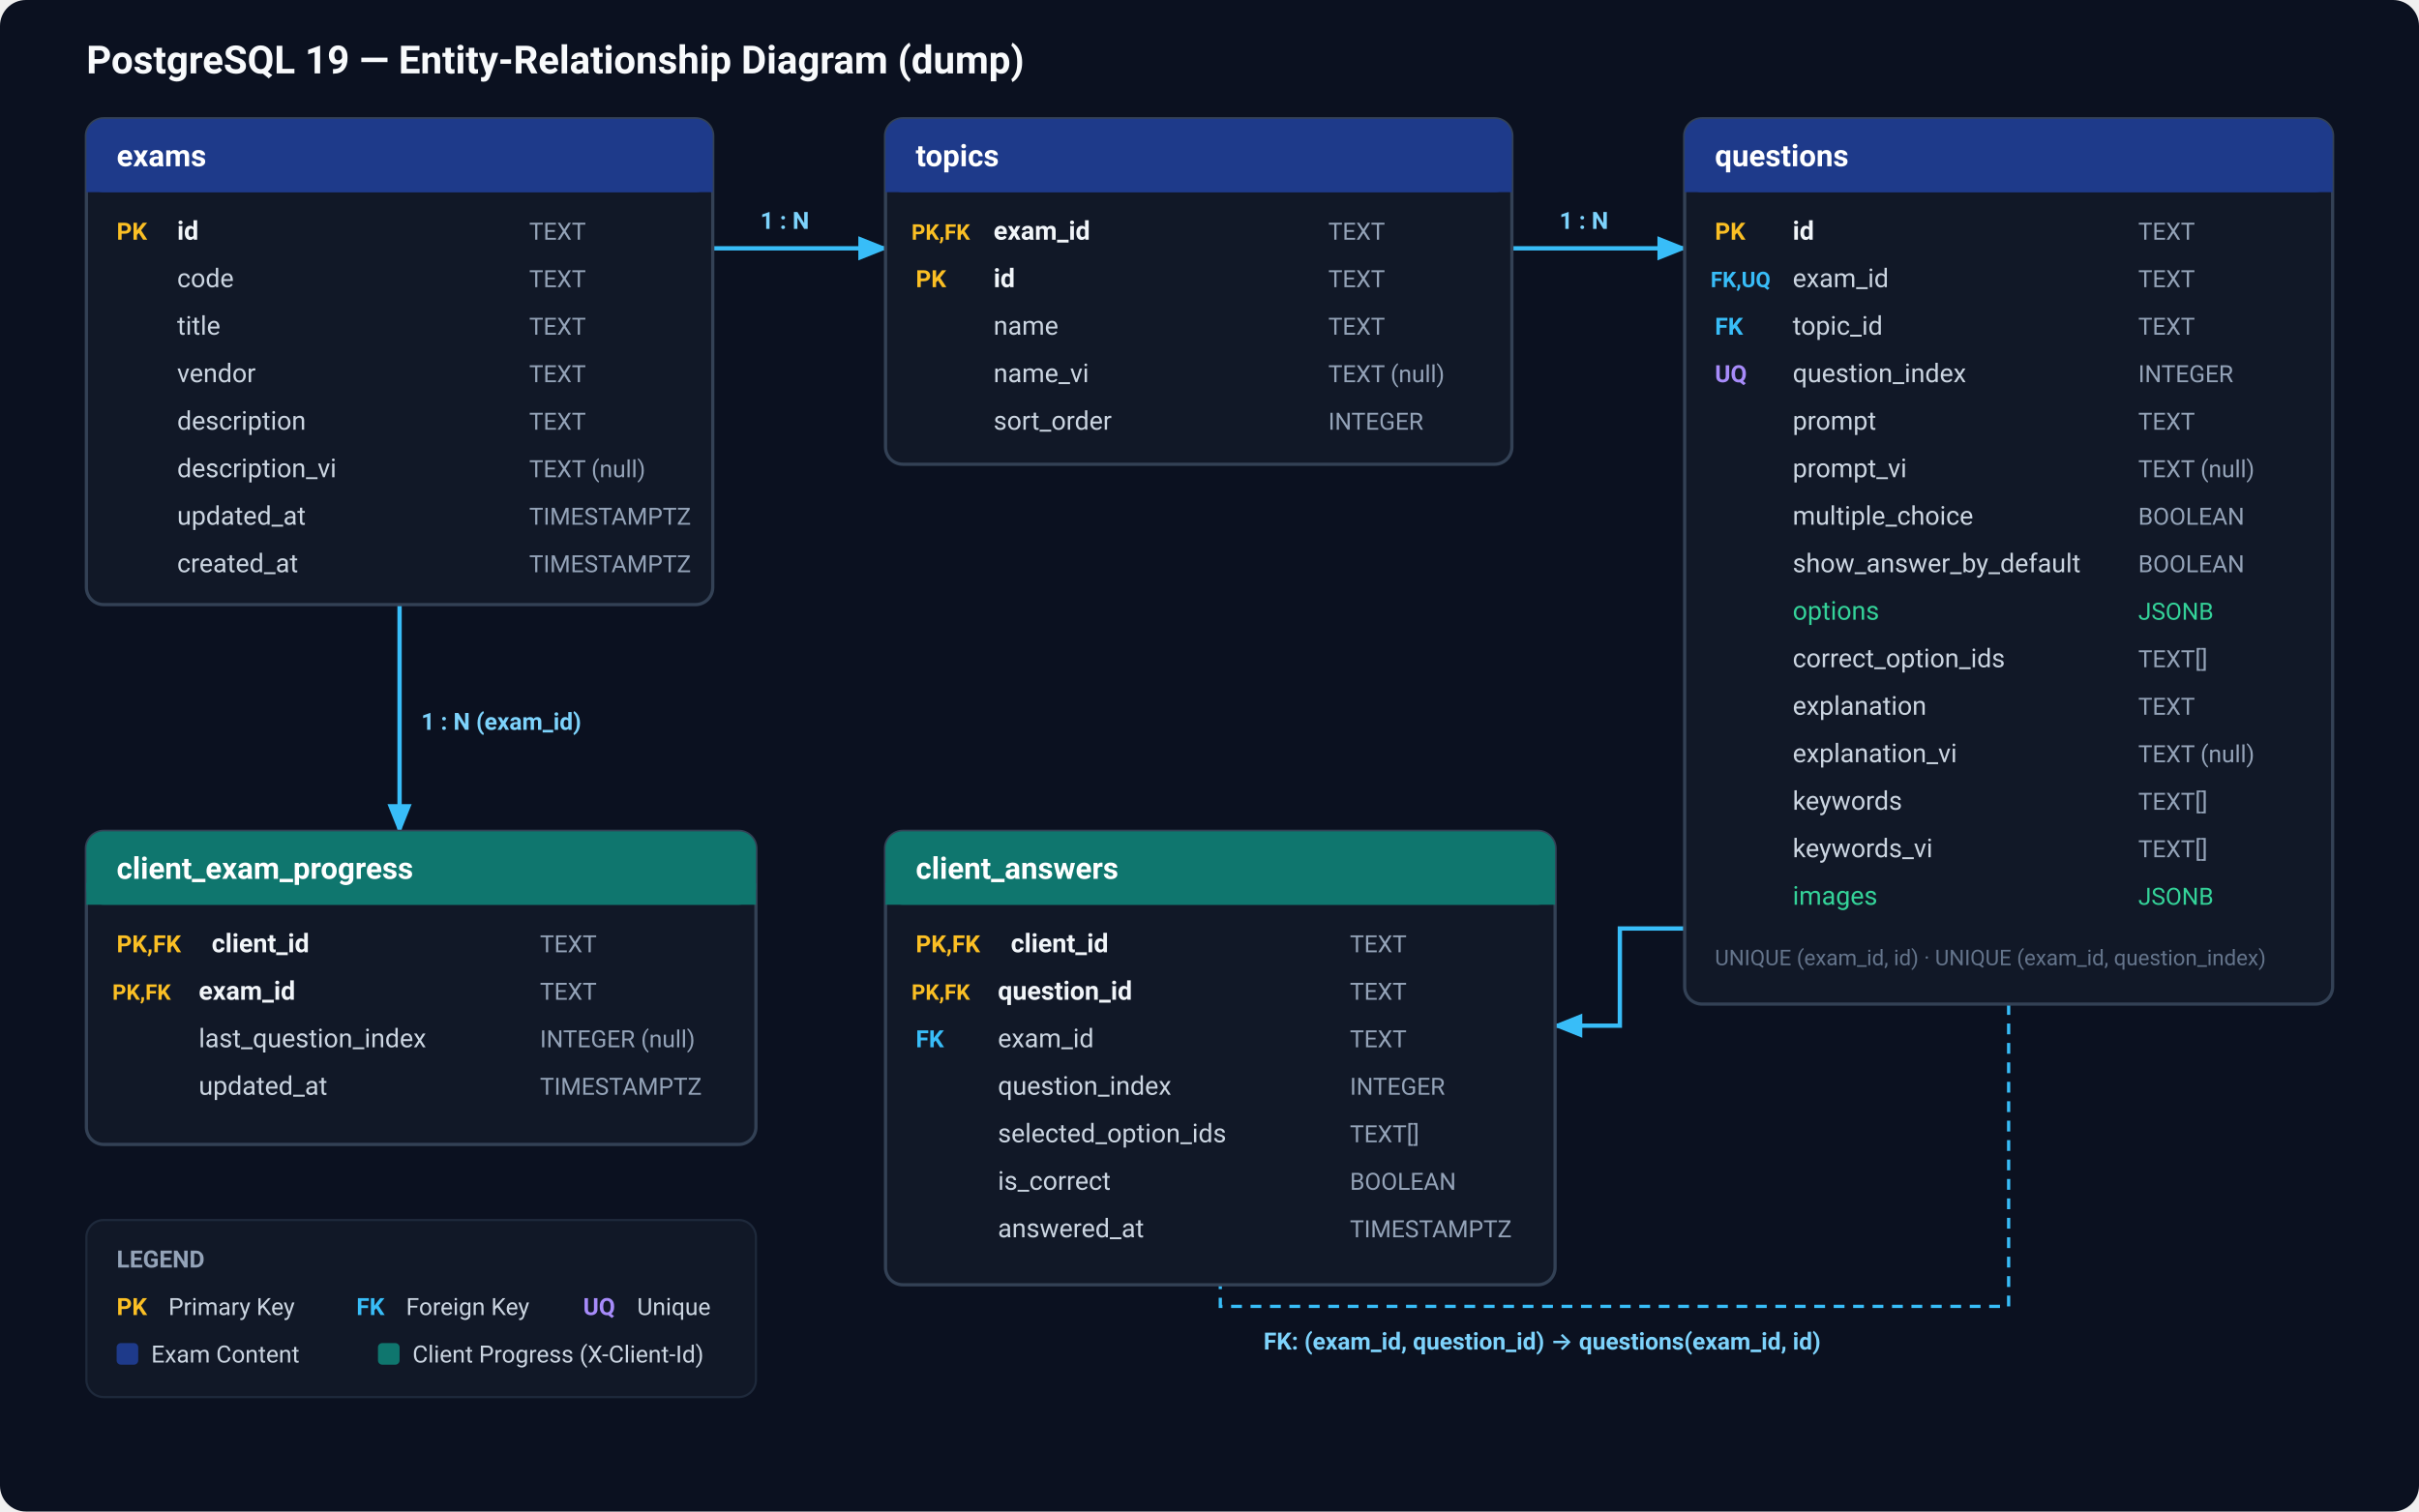
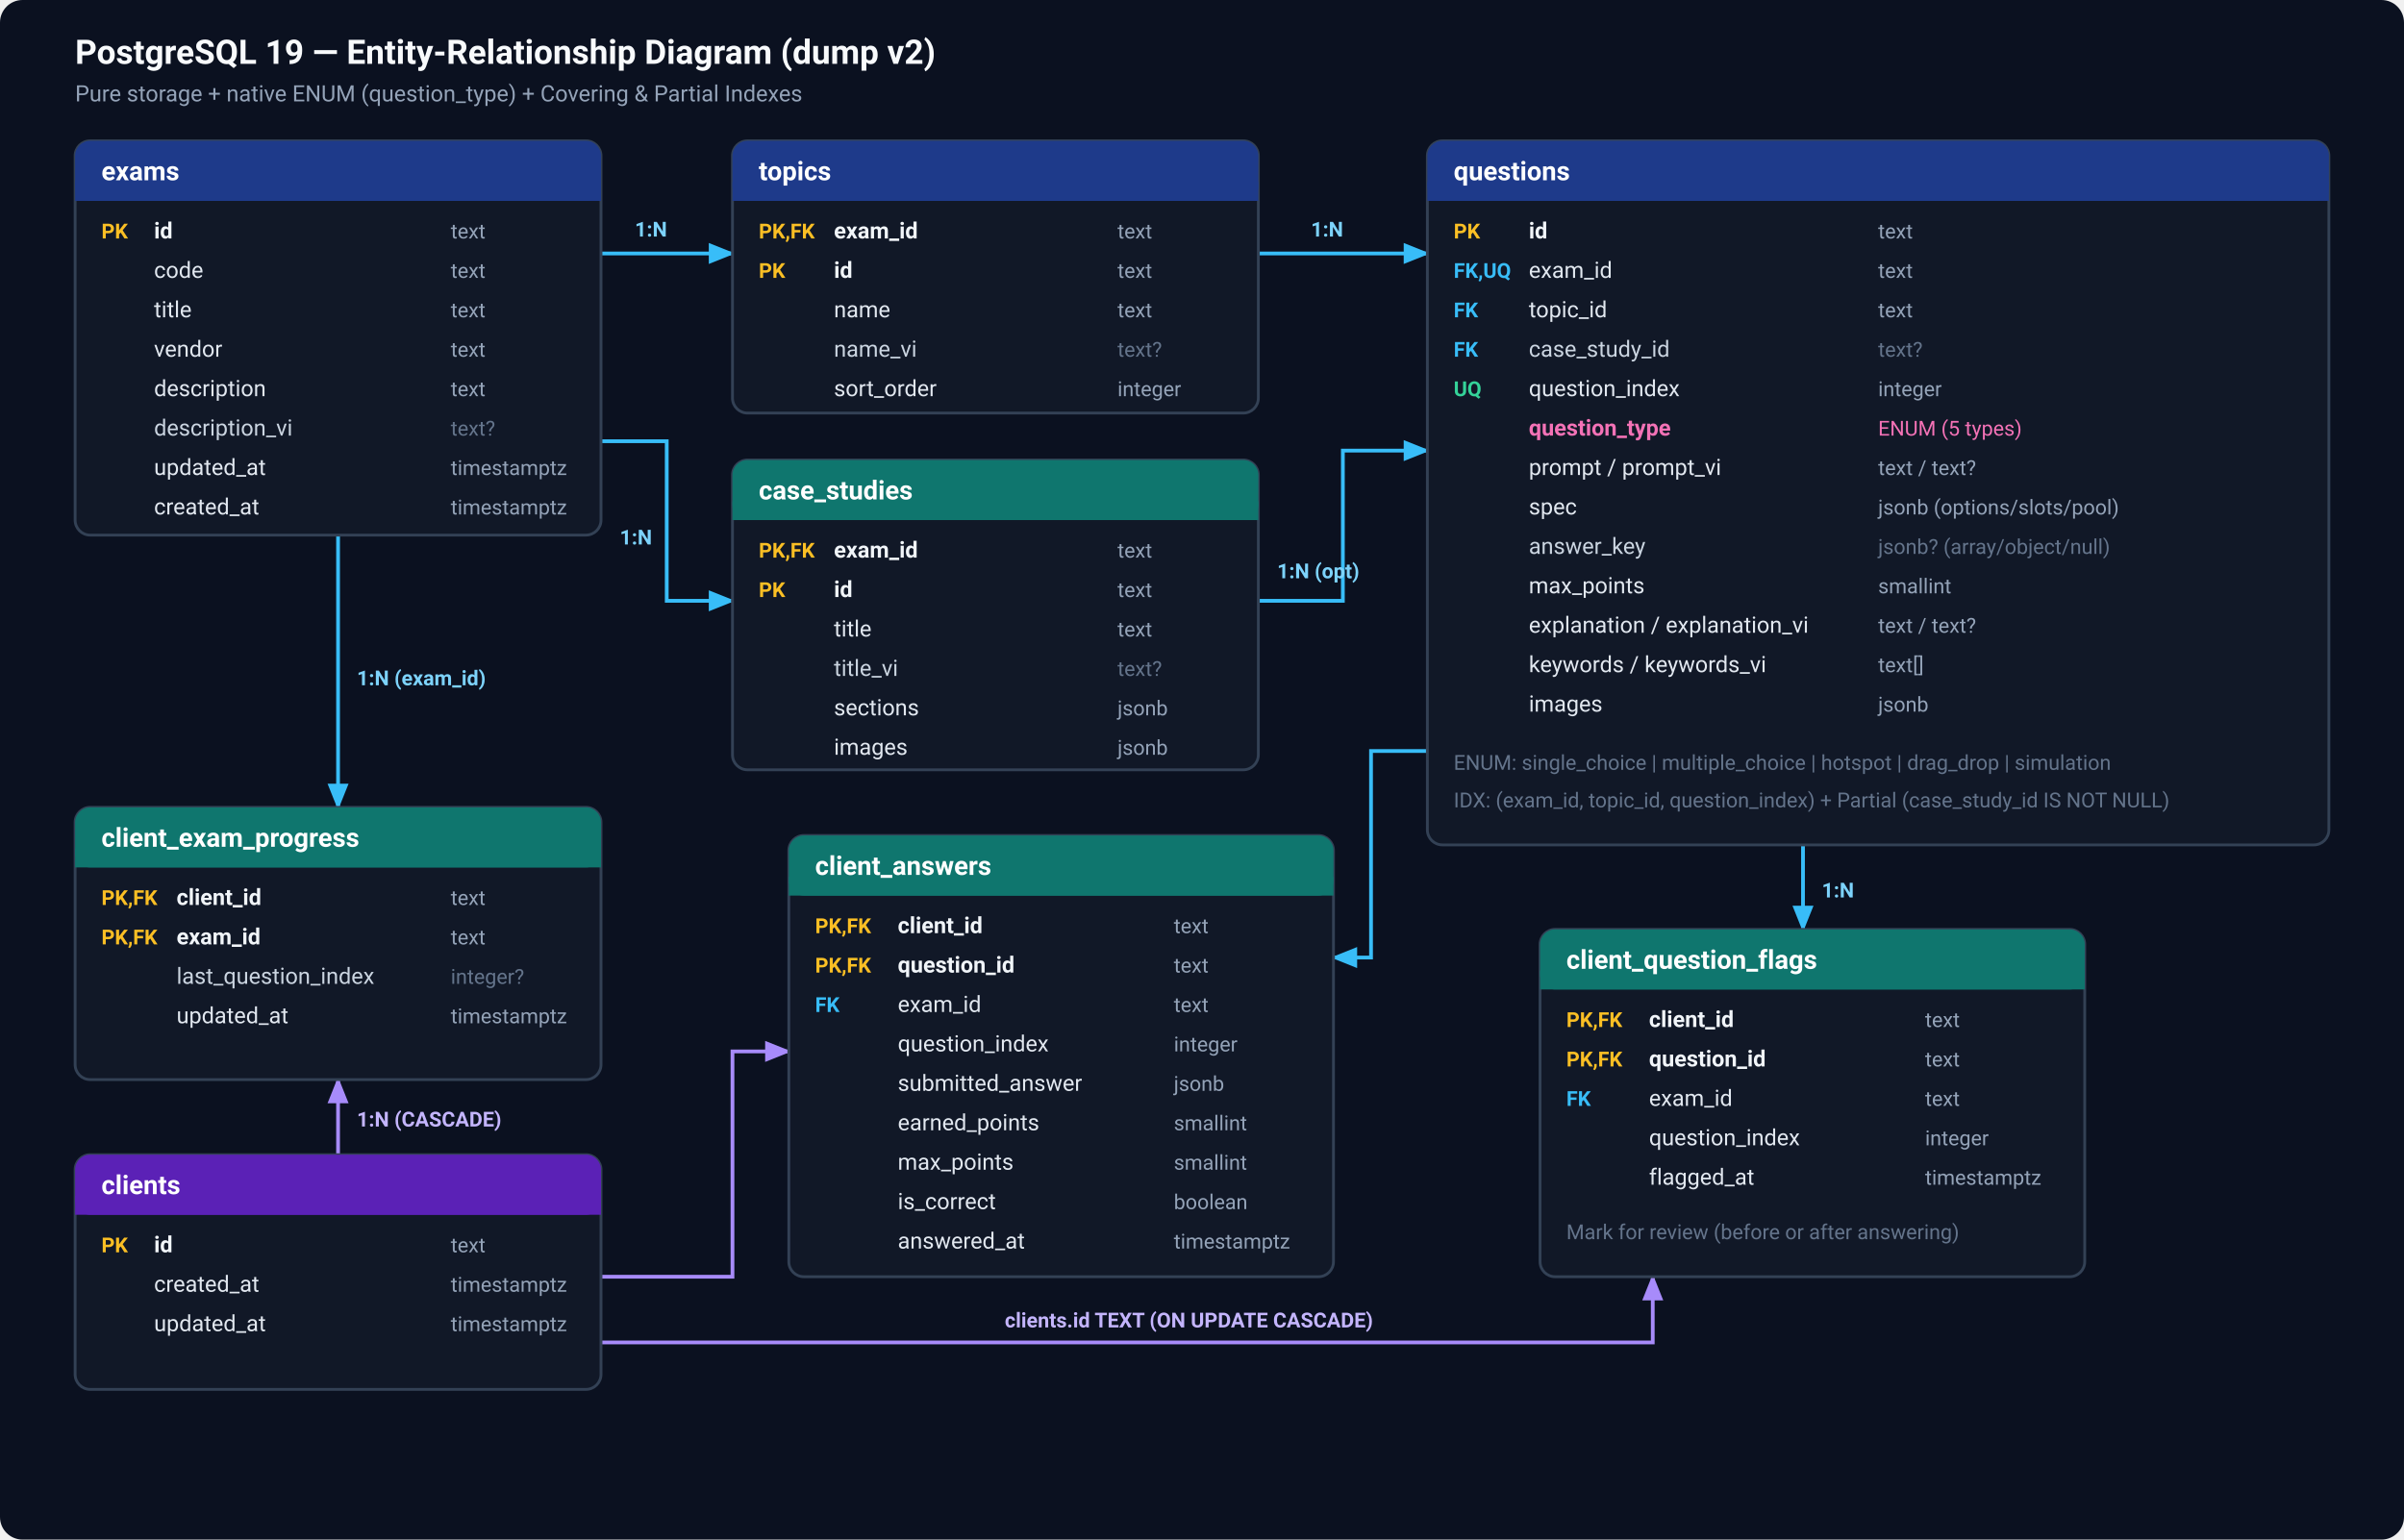
- <svg xmlns="http://www.w3.org/2000/svg" viewBox="0 0 1120 700" width="100%" height="auto" font-family="ui-sans-serif, system-ui, -apple-system, Segoe UI, Roboto, sans-serif">
+ <svg xmlns="http://www.w3.org/2000/svg" viewBox="0 0 1280 820" width="100%" height="auto" font-family="ui-sans-serif, system-ui, -apple-system, Segoe UI, Roboto, sans-serif">
  <defs>
    <marker id="arrow" viewBox="0 0 10 10" refX="9" refY="5" markerWidth="7" markerHeight="7" orient="auto-start-reverse">
      <path d="M 0 1 L 10 5 L 0 9 z" fill="#38bdf8" />
    </marker>
+     <marker id="arrow-purple" viewBox="0 0 10 10" refX="9" refY="5" markerWidth="7" markerHeight="7" orient="auto-start-reverse">
+       <path d="M 0 1 L 10 5 L 0 9 z" fill="#a78bfa" />
+     </marker>
  </defs>
-   <rect width="1120" height="700" rx="12" fill="#0b1120" />
-   <text x="40" y="34" fill="#f8fafc" font-size="18" font-weight="700">PostgreSQL 19 — Entity-Relationship Diagram (dump)</text>
-   <path d="M 330 115 L 410 115" stroke="#38bdf8" stroke-width="2" fill="none" marker-end="url(#arrow)" />
-   <text x="352" y="106" fill="#7dd3fc" font-size="11" font-weight="600">1 : N</text>
-   <path d="M 700 115 L 780 115" stroke="#38bdf8" stroke-width="2" fill="none" marker-end="url(#arrow)" />
-   <text x="722" y="106" fill="#7dd3fc" font-size="11" font-weight="600">1 : N</text>
-   <path d="M 185 280 L 185 385" stroke="#38bdf8" stroke-width="2" fill="none" marker-end="url(#arrow)" />
-   <text x="195" y="338" fill="#7dd3fc" font-size="11" font-weight="600">1 : N (exam_id)</text>
-   <path d="M 780 430 L 750 430 L 750 475 L 720 475" stroke="#38bdf8" stroke-width="2" fill="none" marker-end="url(#arrow)" />
-   <text x="585" y="625" fill="#7dd3fc" font-size="11" font-weight="600">FK: (exam_id, question_id) → questions(exam_id, id)</text>
-   <path d="M 930 465 L 930 605 L 565 605 L 565 595" stroke="#38bdf8" stroke-width="1.5" stroke-dasharray="5,4" fill="none" />
-   <g transform="translate(40, 55)">
-     <rect width="290" height="225" rx="8" fill="#111827" stroke="#334155" stroke-width="1.5" />
-     <rect width="290" height="34" rx="8" fill="#1e3a8a" />
-     <rect y="24" width="290" height="10" fill="#1e3a8a" />
-     <text x="14" y="22" fill="#ffffff" font-size="14" font-weight="700">exams</text>
-     <text x="14" y="56" fill="#fbbf24" font-size="11" font-weight="700">PK</text>
-     <text x="42" y="56" fill="#f1f5f9" font-size="12" font-weight="600">id</text>
-     <text x="205" y="56" fill="#94a3b8" font-size="11">TEXT</text>
-     <text x="42" y="78" fill="#cbd5e1" font-size="12">code</text>
-     <text x="205" y="78" fill="#94a3b8" font-size="11">TEXT</text>
-     <text x="42" y="100" fill="#cbd5e1" font-size="12">title</text>
-     <text x="205" y="100" fill="#94a3b8" font-size="11">TEXT</text>
-     <text x="42" y="122" fill="#cbd5e1" font-size="12">vendor</text>
-     <text x="205" y="122" fill="#94a3b8" font-size="11">TEXT</text>
-     <text x="42" y="144" fill="#cbd5e1" font-size="12">description</text>
-     <text x="205" y="144" fill="#94a3b8" font-size="11">TEXT</text>
-     <text x="42" y="166" fill="#cbd5e1" font-size="12">description_vi</text>
-     <text x="205" y="166" fill="#94a3b8" font-size="11">TEXT (null)</text>
-     <text x="42" y="188" fill="#cbd5e1" font-size="12">updated_at</text>
-     <text x="205" y="188" fill="#94a3b8" font-size="11">TIMESTAMPTZ</text>
-     <text x="42" y="210" fill="#cbd5e1" font-size="12">created_at</text>
-     <text x="205" y="210" fill="#94a3b8" font-size="11">TIMESTAMPTZ</text>
-   </g>
-   <g transform="translate(410, 55)">
-     <rect width="290" height="160" rx="8" fill="#111827" stroke="#334155" stroke-width="1.5" />
-     <rect width="290" height="34" rx="8" fill="#1e3a8a" />
-     <rect y="24" width="290" height="10" fill="#1e3a8a" />
-     <text x="14" y="22" fill="#ffffff" font-size="14" font-weight="700">topics</text>
-     <text x="12" y="56" fill="#fbbf24" font-size="10" font-weight="700">PK,FK</text>
-     <text x="50" y="56" fill="#f1f5f9" font-size="12" font-weight="600">exam_id</text>
-     <text x="205" y="56" fill="#94a3b8" font-size="11">TEXT</text>
-     <text x="14" y="78" fill="#fbbf24" font-size="11" font-weight="700">PK</text>
-     <text x="50" y="78" fill="#f1f5f9" font-size="12" font-weight="600">id</text>
-     <text x="205" y="78" fill="#94a3b8" font-size="11">TEXT</text>
-     <text x="50" y="100" fill="#cbd5e1" font-size="12">name</text>
-     <text x="205" y="100" fill="#94a3b8" font-size="11">TEXT</text>
-     <text x="50" y="122" fill="#cbd5e1" font-size="12">name_vi</text>
-     <text x="205" y="122" fill="#94a3b8" font-size="11">TEXT (null)</text>
-     <text x="50" y="144" fill="#cbd5e1" font-size="12">sort_order</text>
-     <text x="205" y="144" fill="#94a3b8" font-size="11">INTEGER</text>
-   </g>
-   <g transform="translate(780, 55)">
-     <rect width="300" height="410" rx="8" fill="#111827" stroke="#334155" stroke-width="1.5" />
-     <rect width="300" height="34" rx="8" fill="#1e3a8a" />
-     <rect y="24" width="300" height="10" fill="#1e3a8a" />
-     <text x="14" y="22" fill="#ffffff" font-size="14" font-weight="700">questions</text>
-     <text x="14" y="56" fill="#fbbf24" font-size="11" font-weight="700">PK</text>
-     <text x="50" y="56" fill="#f1f5f9" font-size="12" font-weight="600">id</text>
-     <text x="210" y="56" fill="#94a3b8" font-size="11">TEXT</text>
-     <text x="12" y="78" fill="#38bdf8" font-size="10" font-weight="700">FK,UQ</text>
-     <text x="50" y="78" fill="#cbd5e1" font-size="12">exam_id</text>
-     <text x="210" y="78" fill="#94a3b8" font-size="11">TEXT</text>
-     <text x="14" y="100" fill="#38bdf8" font-size="11" font-weight="700">FK</text>
-     <text x="50" y="100" fill="#cbd5e1" font-size="12">topic_id</text>
-     <text x="210" y="100" fill="#94a3b8" font-size="11">TEXT</text>
-     <text x="14" y="122" fill="#a78bfa" font-size="11" font-weight="700">UQ</text>
-     <text x="50" y="122" fill="#cbd5e1" font-size="12">question_index</text>
-     <text x="210" y="122" fill="#94a3b8" font-size="11">INTEGER</text>
-     <text x="50" y="144" fill="#cbd5e1" font-size="12">prompt</text>
-     <text x="210" y="144" fill="#94a3b8" font-size="11">TEXT</text>
-     <text x="50" y="166" fill="#cbd5e1" font-size="12">prompt_vi</text>
-     <text x="210" y="166" fill="#94a3b8" font-size="11">TEXT (null)</text>
-     <text x="50" y="188" fill="#cbd5e1" font-size="12">multiple_choice</text>
-     <text x="210" y="188" fill="#94a3b8" font-size="11">BOOLEAN</text>
-     <text x="50" y="210" fill="#cbd5e1" font-size="12">show_answer_by_default</text>
-     <text x="210" y="210" fill="#94a3b8" font-size="11">BOOLEAN</text>
-     <text x="50" y="232" fill="#34d399" font-size="12">options</text>
-     <text x="210" y="232" fill="#34d399" font-size="11">JSONB</text>
-     <text x="50" y="254" fill="#cbd5e1" font-size="12">correct_option_ids</text>
-     <text x="210" y="254" fill="#94a3b8" font-size="11">TEXT[]</text>
-     <text x="50" y="276" fill="#cbd5e1" font-size="12">explanation</text>
-     <text x="210" y="276" fill="#94a3b8" font-size="11">TEXT</text>
-     <text x="50" y="298" fill="#cbd5e1" font-size="12">explanation_vi</text>
-     <text x="210" y="298" fill="#94a3b8" font-size="11">TEXT (null)</text>
-     <text x="50" y="320" fill="#cbd5e1" font-size="12">keywords</text>
-     <text x="210" y="320" fill="#94a3b8" font-size="11">TEXT[]</text>
-     <text x="50" y="342" fill="#cbd5e1" font-size="12">keywords_vi</text>
-     <text x="210" y="342" fill="#94a3b8" font-size="11">TEXT[]</text>
-     <text x="50" y="364" fill="#34d399" font-size="12">images</text>
-     <text x="210" y="364" fill="#34d399" font-size="11">JSONB</text>
-     <text x="14" y="392" fill="#64748b" font-size="10">UNIQUE (exam_id, id) · UNIQUE (exam_id, question_index)</text>
-   </g>
-   <g transform="translate(40, 385)">
-     <rect width="310" height="145" rx="8" fill="#111827" stroke="#334155" stroke-width="1.5" />
-     <rect width="310" height="34" rx="8" fill="#0f766e" />
-     <rect y="24" width="310" height="10" fill="#0f766e" />
-     <text x="14" y="22" fill="#ffffff" font-size="14" font-weight="700">client_exam_progress</text>
-     <text x="14" y="56" fill="#fbbf24" font-size="11" font-weight="700">PK,FK</text>
-     <text x="58" y="56" fill="#f1f5f9" font-size="12" font-weight="600">client_id</text>
-     <text x="210" y="56" fill="#94a3b8" font-size="11">TEXT</text>
-     <text x="12" y="78" fill="#fbbf24" font-size="10" font-weight="700">PK,FK</text>
-     <text x="52" y="78" fill="#f1f5f9" font-size="12" font-weight="600">exam_id</text>
-     <text x="210" y="78" fill="#94a3b8" font-size="11">TEXT</text>
-     <text x="52" y="100" fill="#cbd5e1" font-size="12">last_question_index</text>
-     <text x="210" y="100" fill="#94a3b8" font-size="11">INTEGER (null)</text>
-     <text x="52" y="122" fill="#cbd5e1" font-size="12">updated_at</text>
-     <text x="210" y="122" fill="#94a3b8" font-size="11">TIMESTAMPTZ</text>
-   </g>
-   <g transform="translate(410, 385)">
-     <rect width="310" height="210" rx="8" fill="#111827" stroke="#334155" stroke-width="1.5" />
-     <rect width="310" height="34" rx="8" fill="#0f766e" />
-     <rect y="24" width="310" height="10" fill="#0f766e" />
-     <text x="14" y="22" fill="#ffffff" font-size="14" font-weight="700">client_answers</text>
-     <text x="14" y="56" fill="#fbbf24" font-size="11" font-weight="700">PK,FK</text>
-     <text x="58" y="56" fill="#f1f5f9" font-size="12" font-weight="600">client_id</text>
-     <text x="215" y="56" fill="#94a3b8" font-size="11">TEXT</text>
-     <text x="12" y="78" fill="#fbbf24" font-size="10" font-weight="700">PK,FK</text>
-     <text x="52" y="78" fill="#f1f5f9" font-size="12" font-weight="600">question_id</text>
-     <text x="215" y="78" fill="#94a3b8" font-size="11">TEXT</text>
-     <text x="14" y="100" fill="#38bdf8" font-size="11" font-weight="700">FK</text>
-     <text x="52" y="100" fill="#cbd5e1" font-size="12">exam_id</text>
-     <text x="215" y="100" fill="#94a3b8" font-size="11">TEXT</text>
-     <text x="52" y="122" fill="#cbd5e1" font-size="12">question_index</text>
-     <text x="215" y="122" fill="#94a3b8" font-size="11">INTEGER</text>
-     <text x="52" y="144" fill="#cbd5e1" font-size="12">selected_option_ids</text>
-     <text x="215" y="144" fill="#94a3b8" font-size="11">TEXT[]</text>
-     <text x="52" y="166" fill="#cbd5e1" font-size="12">is_correct</text>
-     <text x="215" y="166" fill="#94a3b8" font-size="11">BOOLEAN</text>
-     <text x="52" y="188" fill="#cbd5e1" font-size="12">answered_at</text>
-     <text x="215" y="188" fill="#94a3b8" font-size="11">TIMESTAMPTZ</text>
-   </g>
-   <g transform="translate(40, 565)">
-     <rect width="310" height="82" rx="8" fill="#111827" stroke="#1e293b" stroke-width="1" />
-     <text x="14" y="22" fill="#94a3b8" font-size="11" font-weight="700">LEGEND</text>
-     <text x="14" y="44" fill="#fbbf24" font-size="11" font-weight="700">PK</text>
-     <text x="38" y="44" fill="#cbd5e1" font-size="11">Primary Key</text>
-     <text x="125" y="44" fill="#38bdf8" font-size="11" font-weight="700">FK</text>
-     <text x="148" y="44" fill="#cbd5e1" font-size="11">Foreign Key</text>
-     <text x="230" y="44" fill="#a78bfa" font-size="11" font-weight="700">UQ</text>
-     <text x="255" y="44" fill="#cbd5e1" font-size="11">Unique</text>
-     <rect x="14" y="57" width="10" height="10" rx="2" fill="#1e3a8a" />
-     <text x="30" y="66" fill="#cbd5e1" font-size="11">Exam Content</text>
-     <rect x="135" y="57" width="10" height="10" rx="2" fill="#0f766e" />
-     <text x="151" y="66" fill="#cbd5e1" font-size="11">Client Progress (X-Client-Id)</text>
+   <rect width="1280" height="820" rx="12" fill="#0b1120" />
+   <text x="40" y="34" fill="#f8fafc" font-size="18" font-weight="700">PostgreSQL 19 — Entity-Relationship Diagram (dump v2)</text>
+   <text x="40" y="54" fill="#94a3b8" font-size="12">Pure storage + native ENUM (question_type) + Covering &amp; Partial Indexes</text>
+   <path d="M 320 135 L 390 135" stroke="#38bdf8" stroke-width="2" fill="none" marker-end="url(#arrow)" />
+   <text x="338" y="126" fill="#7dd3fc" font-size="11" font-weight="600">1:N</text>
+   <path d="M 320 235 L 355 235 L 355 320 L 390 320" stroke="#38bdf8" stroke-width="2" fill="none" marker-end="url(#arrow)" />
+   <text x="330" y="290" fill="#7dd3fc" font-size="11" font-weight="600">1:N</text>
+   <path d="M 670 135 L 760 135" stroke="#38bdf8" stroke-width="2" fill="none" marker-end="url(#arrow)" />
+   <text x="698" y="126" fill="#7dd3fc" font-size="11" font-weight="600">1:N</text>
+   <path d="M 670 320 L 715 320 L 715 240 L 760 240" stroke="#38bdf8" stroke-width="2" fill="none" marker-end="url(#arrow)" />
+   <text x="680" y="308" fill="#7dd3fc" font-size="11" font-weight="600">1:N (opt)</text>
+   <path d="M 180 285 L 180 430" stroke="#38bdf8" stroke-width="2" fill="none" marker-end="url(#arrow)" />
+   <text x="190" y="365" fill="#7dd3fc" font-size="11" font-weight="600">1:N (exam_id)</text>
+   <path d="M 180 615 L 180 575" stroke="#a78bfa" stroke-width="2" fill="none" marker-end="url(#arrow-purple)" />
+   <text x="190" y="600" fill="#c4b5fd" font-size="11" font-weight="600">1:N (CASCADE)</text>
+   <path d="M 320 680 L 390 680 L 390 560 L 420 560" stroke="#a78bfa" stroke-width="2" fill="none" marker-end="url(#arrow-purple)" />
+   <path d="M 320 715 L 880 715 L 880 680" stroke="#a78bfa" stroke-width="2" fill="none" marker-end="url(#arrow-purple)" />
+   <text x="535" y="707" fill="#c4b5fd" font-size="11" font-weight="600">clients.id TEXT (ON UPDATE CASCADE)</text>
+   <path d="M 760 400 L 730 400 L 730 510 L 710 510" stroke="#38bdf8" stroke-width="2" fill="none" marker-end="url(#arrow)" />
+   <path d="M 960 450 L 960 495" stroke="#38bdf8" stroke-width="2" fill="none" marker-end="url(#arrow)" />
+   <text x="970" y="478" fill="#7dd3fc" font-size="11" font-weight="600">1:N</text>
+   <g transform="translate(40, 75)">
+     <rect width="280" height="210" rx="8" fill="#111827" stroke="#334155" stroke-width="1.5" />
+     <rect width="280" height="32" rx="8" fill="#1e3a8a" />
+     <rect y="22" width="280" height="10" fill="#1e3a8a" />
+     <text x="14" y="21" fill="#ffffff" font-size="14" font-weight="700">exams</text>
+     <text x="14" y="52" fill="#fbbf24" font-size="11" font-weight="700">PK</text>
+     <text x="42" y="52" fill="#f1f5f9" font-size="12" font-weight="600">id</text>
+     <text x="200" y="52" fill="#94a3b8" font-size="11">text</text>
+     <text x="42" y="73" fill="#e2e8f0" font-size="12">code</text>
+     <text x="200" y="73" fill="#94a3b8" font-size="11">text</text>
+     <text x="42" y="94" fill="#e2e8f0" font-size="12">title</text>
+     <text x="200" y="94" fill="#94a3b8" font-size="11">text</text>
+     <text x="42" y="115" fill="#e2e8f0" font-size="12">vendor</text>
+     <text x="200" y="115" fill="#94a3b8" font-size="11">text</text>
+     <text x="42" y="136" fill="#e2e8f0" font-size="12">description</text>
+     <text x="200" y="136" fill="#94a3b8" font-size="11">text</text>
+     <text x="42" y="157" fill="#cbd5e1" font-size="12">description_vi</text>
+     <text x="200" y="157" fill="#64748b" font-size="11">text?</text>
+     <text x="42" y="178" fill="#e2e8f0" font-size="12">updated_at</text>
+     <text x="200" y="178" fill="#94a3b8" font-size="11">timestamptz</text>
+     <text x="42" y="199" fill="#e2e8f0" font-size="12">created_at</text>
+     <text x="200" y="199" fill="#94a3b8" font-size="11">timestamptz</text>
+   </g>
+   <g transform="translate(390, 75)">
+     <rect width="280" height="145" rx="8" fill="#111827" stroke="#334155" stroke-width="1.5" />
+     <rect width="280" height="32" rx="8" fill="#1e3a8a" />
+     <rect y="22" width="280" height="10" fill="#1e3a8a" />
+     <text x="14" y="21" fill="#ffffff" font-size="14" font-weight="700">topics</text>
+     <text x="14" y="52" fill="#fbbf24" font-size="11" font-weight="700">PK,FK</text>
+     <text x="54" y="52" fill="#f1f5f9" font-size="12" font-weight="600">exam_id</text>
+     <text x="205" y="52" fill="#94a3b8" font-size="11">text</text>
+     <text x="14" y="73" fill="#fbbf24" font-size="11" font-weight="700">PK</text>
+     <text x="54" y="73" fill="#f1f5f9" font-size="12" font-weight="600">id</text>
+     <text x="205" y="73" fill="#94a3b8" font-size="11">text</text>
+     <text x="54" y="94" fill="#e2e8f0" font-size="12">name</text>
+     <text x="205" y="94" fill="#94a3b8" font-size="11">text</text>
+     <text x="54" y="115" fill="#cbd5e1" font-size="12">name_vi</text>
+     <text x="205" y="115" fill="#64748b" font-size="11">text?</text>
+     <text x="54" y="136" fill="#e2e8f0" font-size="12">sort_order</text>
+     <text x="205" y="136" fill="#94a3b8" font-size="11">integer</text>
+   </g>
+   <g transform="translate(390, 245)">
+     <rect width="280" height="165" rx="8" fill="#111827" stroke="#334155" stroke-width="1.5" />
+     <rect width="280" height="32" rx="8" fill="#0f766e" />
+     <rect y="22" width="280" height="10" fill="#0f766e" />
+     <text x="14" y="21" fill="#ffffff" font-size="14" font-weight="700">case_studies</text>
+     <text x="14" y="52" fill="#fbbf24" font-size="11" font-weight="700">PK,FK</text>
+     <text x="54" y="52" fill="#f1f5f9" font-size="12" font-weight="600">exam_id</text>
+     <text x="205" y="52" fill="#94a3b8" font-size="11">text</text>
+     <text x="14" y="73" fill="#fbbf24" font-size="11" font-weight="700">PK</text>
+     <text x="54" y="73" fill="#f1f5f9" font-size="12" font-weight="600">id</text>
+     <text x="205" y="73" fill="#94a3b8" font-size="11">text</text>
+     <text x="54" y="94" fill="#e2e8f0" font-size="12">title</text>
+     <text x="205" y="94" fill="#94a3b8" font-size="11">text</text>
+     <text x="54" y="115" fill="#cbd5e1" font-size="12">title_vi</text>
+     <text x="205" y="115" fill="#64748b" font-size="11">text?</text>
+     <text x="54" y="136" fill="#e2e8f0" font-size="12">sections</text>
+     <text x="205" y="136" fill="#94a3b8" font-size="11">jsonb</text>
+     <text x="54" y="157" fill="#e2e8f0" font-size="12">images</text>
+     <text x="205" y="157" fill="#94a3b8" font-size="11">jsonb</text>
+   </g>
+   <g transform="translate(760, 75)">
+     <rect width="480" height="375" rx="8" fill="#111827" stroke="#334155" stroke-width="1.5" />
+     <rect width="480" height="32" rx="8" fill="#1e3a8a" />
+     <rect y="22" width="480" height="10" fill="#1e3a8a" />
+     <text x="14" y="21" fill="#ffffff" font-size="14" font-weight="700">questions</text>
+     <text x="14" y="52" fill="#fbbf24" font-size="11" font-weight="700">PK</text>
+     <text x="54" y="52" fill="#f1f5f9" font-size="12" font-weight="600">id</text>
+     <text x="240" y="52" fill="#94a3b8" font-size="11">text</text>
+     <text x="14" y="73" fill="#38bdf8" font-size="11" font-weight="700">FK,UQ</text>
+     <text x="54" y="73" fill="#e2e8f0" font-size="12">exam_id</text>
+     <text x="240" y="73" fill="#94a3b8" font-size="11">text</text>
+     <text x="14" y="94" fill="#38bdf8" font-size="11" font-weight="700">FK</text>
+     <text x="54" y="94" fill="#e2e8f0" font-size="12">topic_id</text>
+     <text x="240" y="94" fill="#94a3b8" font-size="11">text</text>
+     <text x="14" y="115" fill="#38bdf8" font-size="11" font-weight="700">FK</text>
+     <text x="54" y="115" fill="#cbd5e1" font-size="12">case_study_id</text>
+     <text x="240" y="115" fill="#64748b" font-size="11">text?</text>
+     <text x="14" y="136" fill="#34d399" font-size="11" font-weight="700">UQ</text>
+     <text x="54" y="136" fill="#e2e8f0" font-size="12">question_index</text>
+     <text x="240" y="136" fill="#94a3b8" font-size="11">integer</text>
+     <text x="54" y="157" fill="#f472b6" font-size="12" font-weight="600">question_type</text>
+     <text x="240" y="157" fill="#f472b6" font-size="11">ENUM (5 types)</text>
+     <text x="54" y="178" fill="#e2e8f0" font-size="12">prompt / prompt_vi</text>
+     <text x="240" y="178" fill="#94a3b8" font-size="11">text / text?</text>
+     <text x="54" y="199" fill="#e2e8f0" font-size="12">spec</text>
+     <text x="240" y="199" fill="#94a3b8" font-size="11">jsonb (options/slots/pool)</text>
+     <text x="54" y="220" fill="#cbd5e1" font-size="12">answer_key</text>
+     <text x="240" y="220" fill="#64748b" font-size="11">jsonb? (array/object/null)</text>
+     <text x="54" y="241" fill="#e2e8f0" font-size="12">max_points</text>
+     <text x="240" y="241" fill="#94a3b8" font-size="11">smallint</text>
+     <text x="54" y="262" fill="#e2e8f0" font-size="12">explanation / explanation_vi</text>
+     <text x="240" y="262" fill="#94a3b8" font-size="11">text / text?</text>
+     <text x="54" y="283" fill="#e2e8f0" font-size="12">keywords / keywords_vi</text>
+     <text x="240" y="283" fill="#94a3b8" font-size="11">text[]</text>
+     <text x="54" y="304" fill="#e2e8f0" font-size="12">images</text>
+     <text x="240" y="304" fill="#94a3b8" font-size="11">jsonb</text>
+     <text x="14" y="335" fill="#64748b" font-size="11">ENUM: single_choice | multiple_choice | hotspot | drag_drop | simulation</text>
+     <text x="14" y="355" fill="#64748b" font-size="11">IDX: (exam_id, topic_id, question_index) + Partial (case_study_id IS NOT NULL)</text>
+   </g>
+   <g transform="translate(40, 430)">
+     <rect width="280" height="145" rx="8" fill="#111827" stroke="#334155" stroke-width="1.5" />
+     <rect width="280" height="32" rx="8" fill="#0f766e" />
+     <rect y="22" width="280" height="10" fill="#0f766e" />
+     <text x="14" y="21" fill="#ffffff" font-size="14" font-weight="700">client_exam_progress</text>
+     <text x="14" y="52" fill="#fbbf24" font-size="11" font-weight="700">PK,FK</text>
+     <text x="54" y="52" fill="#f1f5f9" font-size="12" font-weight="600">client_id</text>
+     <text x="200" y="52" fill="#94a3b8" font-size="11">text</text>
+     <text x="14" y="73" fill="#fbbf24" font-size="11" font-weight="700">PK,FK</text>
+     <text x="54" y="73" fill="#f1f5f9" font-size="12" font-weight="600">exam_id</text>
+     <text x="200" y="73" fill="#94a3b8" font-size="11">text</text>
+     <text x="54" y="94" fill="#cbd5e1" font-size="12">last_question_index</text>
+     <text x="200" y="94" fill="#64748b" font-size="11">integer?</text>
+     <text x="54" y="115" fill="#e2e8f0" font-size="12">updated_at</text>
+     <text x="200" y="115" fill="#94a3b8" font-size="11">timestamptz</text>
+   </g>
+   <g transform="translate(40, 615)">
+     <rect width="280" height="125" rx="8" fill="#111827" stroke="#334155" stroke-width="1.5" />
+     <rect width="280" height="32" rx="8" fill="#5b21b6" />
+     <rect y="22" width="280" height="10" fill="#5b21b6" />
+     <text x="14" y="21" fill="#ffffff" font-size="14" font-weight="700">clients</text>
+     <text x="14" y="52" fill="#fbbf24" font-size="11" font-weight="700">PK</text>
+     <text x="42" y="52" fill="#f1f5f9" font-size="12" font-weight="600">id</text>
+     <text x="200" y="52" fill="#94a3b8" font-size="11">text</text>
+     <text x="42" y="73" fill="#e2e8f0" font-size="12">created_at</text>
+     <text x="200" y="73" fill="#94a3b8" font-size="11">timestamptz</text>
+     <text x="42" y="94" fill="#e2e8f0" font-size="12">updated_at</text>
+     <text x="200" y="94" fill="#94a3b8" font-size="11">timestamptz</text>
+   </g>
+   <g transform="translate(420, 445)">
+     <rect width="290" height="235" rx="8" fill="#111827" stroke="#334155" stroke-width="1.5" />
+     <rect width="290" height="32" rx="8" fill="#0f766e" />
+     <rect y="22" width="290" height="10" fill="#0f766e" />
+     <text x="14" y="21" fill="#ffffff" font-size="14" font-weight="700">client_answers</text>
+     <text x="14" y="52" fill="#fbbf24" font-size="11" font-weight="700">PK,FK</text>
+     <text x="58" y="52" fill="#f1f5f9" font-size="12" font-weight="600">client_id</text>
+     <text x="205" y="52" fill="#94a3b8" font-size="11">text</text>
+     <text x="14" y="73" fill="#fbbf24" font-size="11" font-weight="700">PK,FK</text>
+     <text x="58" y="73" fill="#f1f5f9" font-size="12" font-weight="600">question_id</text>
+     <text x="205" y="73" fill="#94a3b8" font-size="11">text</text>
+     <text x="14" y="94" fill="#38bdf8" font-size="11" font-weight="700">FK</text>
+     <text x="58" y="94" fill="#e2e8f0" font-size="12">exam_id</text>
+     <text x="205" y="94" fill="#94a3b8" font-size="11">text</text>
+     <text x="58" y="115" fill="#e2e8f0" font-size="12">question_index</text>
+     <text x="205" y="115" fill="#94a3b8" font-size="11">integer</text>
+     <text x="58" y="136" fill="#e2e8f0" font-size="12">submitted_answer</text>
+     <text x="205" y="136" fill="#94a3b8" font-size="11">jsonb</text>
+     <text x="58" y="157" fill="#e2e8f0" font-size="12">earned_points</text>
+     <text x="205" y="157" fill="#94a3b8" font-size="11">smallint</text>
+     <text x="58" y="178" fill="#e2e8f0" font-size="12">max_points</text>
+     <text x="205" y="178" fill="#94a3b8" font-size="11">smallint</text>
+     <text x="58" y="199" fill="#e2e8f0" font-size="12">is_correct</text>
+     <text x="205" y="199" fill="#94a3b8" font-size="11">boolean</text>
+     <text x="58" y="220" fill="#e2e8f0" font-size="12">answered_at</text>
+     <text x="205" y="220" fill="#94a3b8" font-size="11">timestamptz</text>
+   </g>
+   <g transform="translate(820, 495)">
+     <rect width="290" height="185" rx="8" fill="#111827" stroke="#334155" stroke-width="1.5" />
+     <rect width="290" height="32" rx="8" fill="#0f766e" />
+     <rect y="22" width="290" height="10" fill="#0f766e" />
+     <text x="14" y="21" fill="#ffffff" font-size="14" font-weight="700">client_question_flags</text>
+     <text x="14" y="52" fill="#fbbf24" font-size="11" font-weight="700">PK,FK</text>
+     <text x="58" y="52" fill="#f1f5f9" font-size="12" font-weight="600">client_id</text>
+     <text x="205" y="52" fill="#94a3b8" font-size="11">text</text>
+     <text x="14" y="73" fill="#fbbf24" font-size="11" font-weight="700">PK,FK</text>
+     <text x="58" y="73" fill="#f1f5f9" font-size="12" font-weight="600">question_id</text>
+     <text x="205" y="73" fill="#94a3b8" font-size="11">text</text>
+     <text x="14" y="94" fill="#38bdf8" font-size="11" font-weight="700">FK</text>
+     <text x="58" y="94" fill="#e2e8f0" font-size="12">exam_id</text>
+     <text x="205" y="94" fill="#94a3b8" font-size="11">text</text>
+     <text x="58" y="115" fill="#e2e8f0" font-size="12">question_index</text>
+     <text x="205" y="115" fill="#94a3b8" font-size="11">integer</text>
+     <text x="58" y="136" fill="#e2e8f0" font-size="12">flagged_at</text>
+     <text x="205" y="136" fill="#94a3b8" font-size="11">timestamptz</text>
+     <text x="14" y="165" fill="#64748b" font-size="11">Mark for review (before or after answering)</text>
  </g>
</svg>
